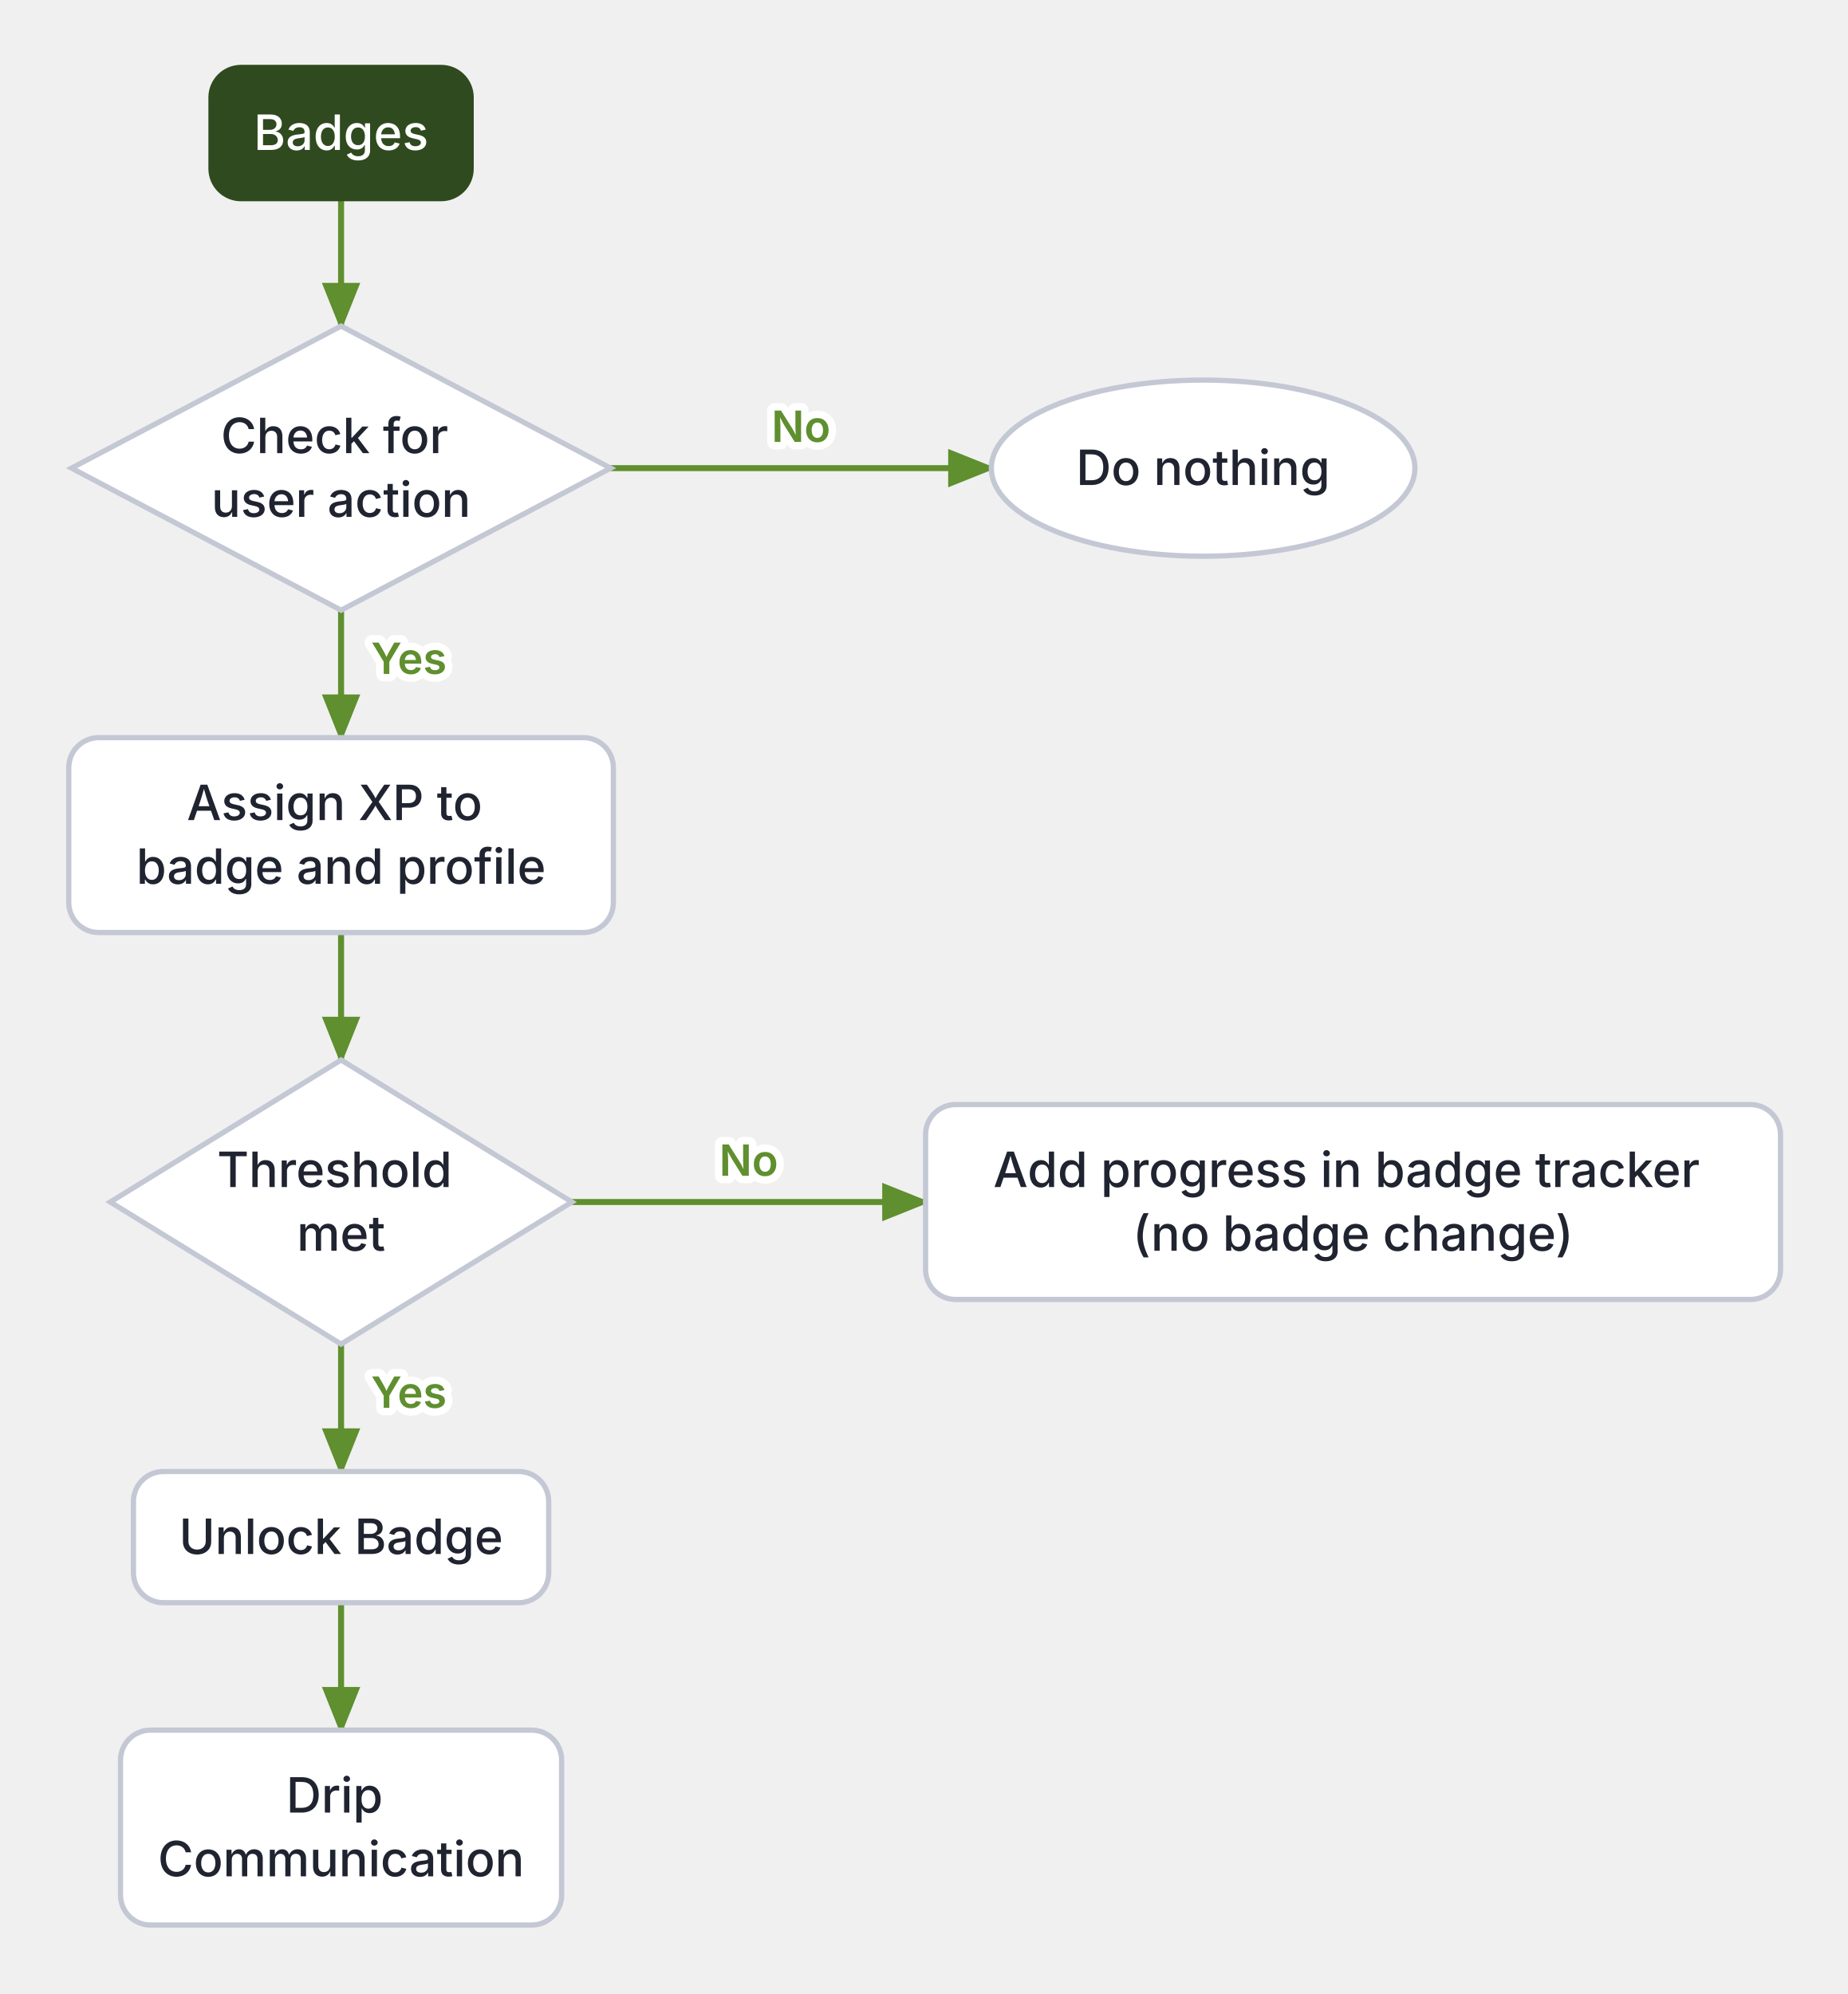
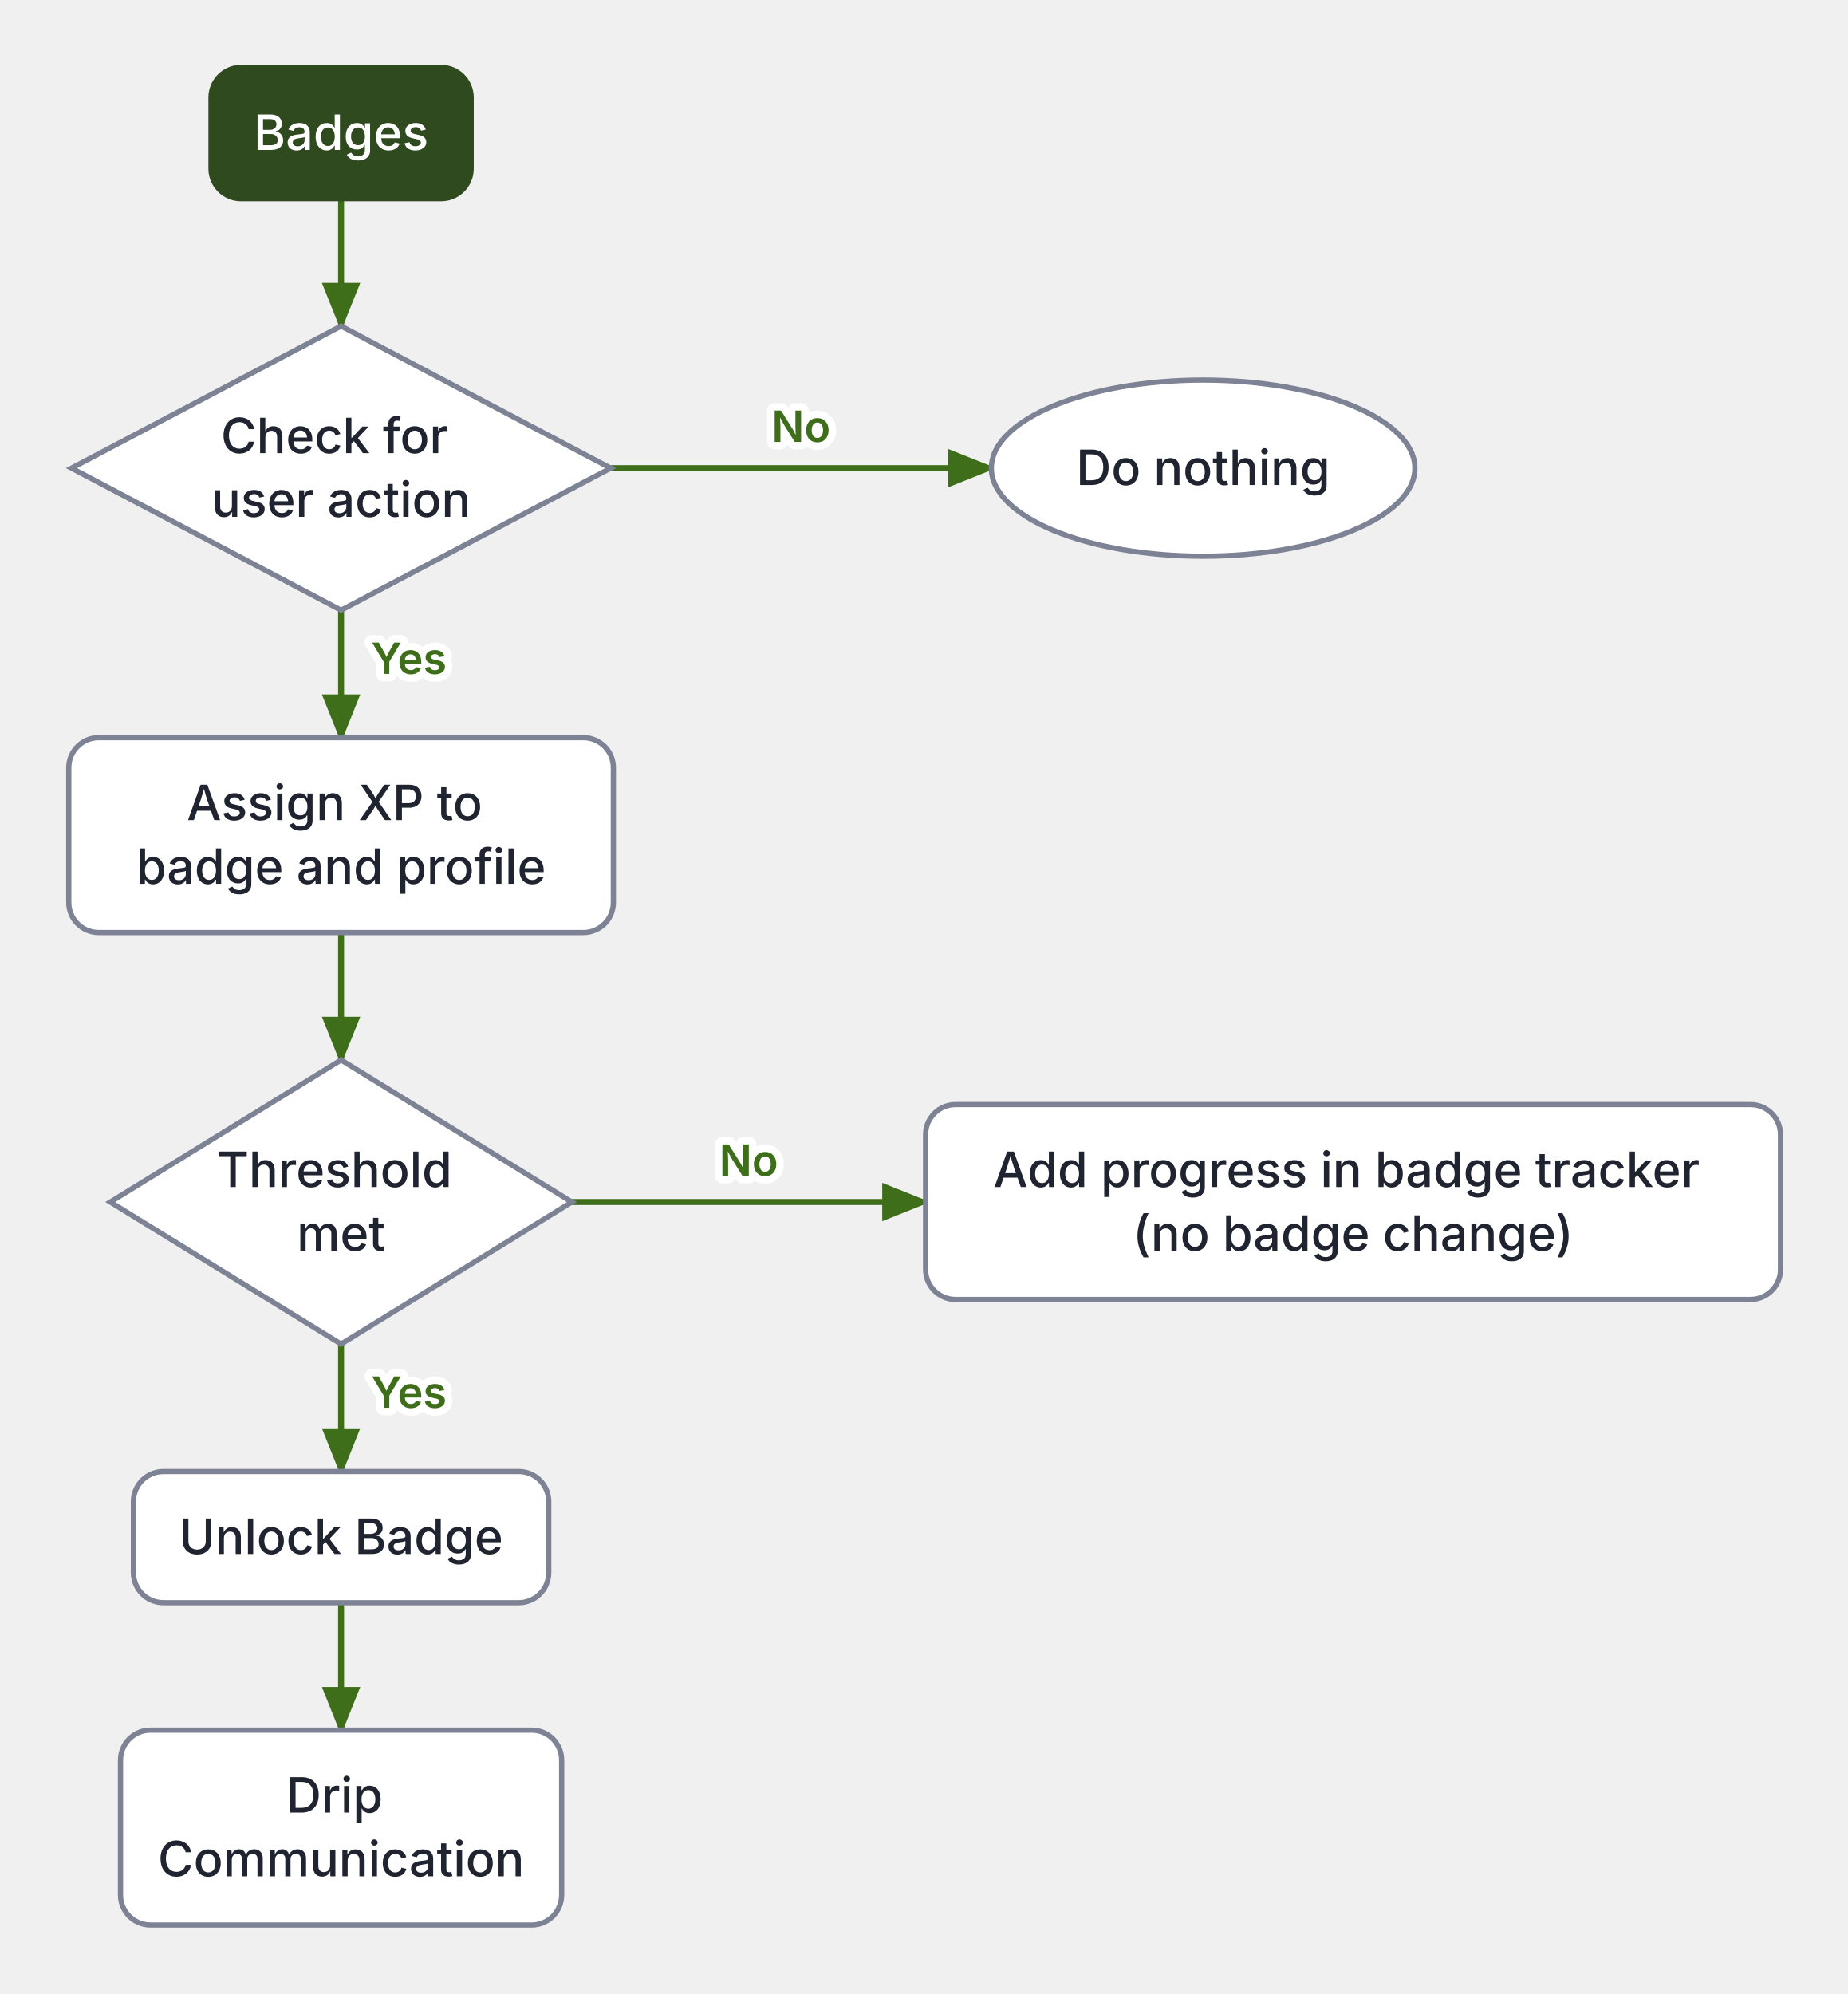
<svg xmlns="http://www.w3.org/2000/svg" viewBox="59 12 493 532" width="493" height="532" font-family="Inter, ui-sans-serif, system-ui, -apple-system, Segoe UI, Helvetica, Arial, sans-serif">
  <defs>
    <marker id="ar" viewBox="0 0 10 10" refX="9" refY="5" markerWidth="8" markerHeight="8" orient="auto-start-reverse">
-       <path d="M0,1 L10,5 L0,9 z" fill="#5f8f2e" />
+       <path d="M0,1 L10,5 L0,9 z" fill="#3f6e1a" />
    </marker>
  </defs>
-   <path d="M150.0,65.0 L150.0,99.0" fill="none" stroke="#5f8f2e" stroke-width="1.6" stroke-linejoin="round" marker-end="url(#ar)" />
-   <path d="M150.0,174.8 L150.0,208.8" fill="none" stroke="#5f8f2e" stroke-width="1.6" stroke-linejoin="round" marker-end="url(#ar)" />
-   <path d="M150.0,260.8 L150.0,294.8" fill="none" stroke="#5f8f2e" stroke-width="1.6" stroke-linejoin="round" marker-end="url(#ar)" />
-   <path d="M150.0,370.6 L150.0,404.6" fill="none" stroke="#5f8f2e" stroke-width="1.6" stroke-linejoin="round" marker-end="url(#ar)" />
-   <path d="M150.0,439.6 L150.0,473.6" fill="none" stroke="#5f8f2e" stroke-width="1.6" stroke-linejoin="round" marker-end="url(#ar)" />
-   <path d="M221.9,136.9 L323.5,136.9" fill="none" stroke="#5f8f2e" stroke-width="1.6" stroke-linejoin="round" marker-end="url(#ar)" />
-   <path d="M211.6,332.7 L305.9,332.7" fill="none" stroke="#5f8f2e" stroke-width="1.6" stroke-linejoin="round" marker-end="url(#ar)" />
+   <path d="M150.0,65.0 L150.0,99.0" fill="none" stroke="#3f6e1a" stroke-width="1.6" stroke-linejoin="round" marker-end="url(#ar)" />
+   <path d="M150.0,174.8 L150.0,208.8" fill="none" stroke="#3f6e1a" stroke-width="1.6" stroke-linejoin="round" marker-end="url(#ar)" />
+   <path d="M150.0,260.8 L150.0,294.8" fill="none" stroke="#3f6e1a" stroke-width="1.6" stroke-linejoin="round" marker-end="url(#ar)" />
+   <path d="M150.0,370.6 L150.0,404.6" fill="none" stroke="#3f6e1a" stroke-width="1.6" stroke-linejoin="round" marker-end="url(#ar)" />
+   <path d="M150.0,439.6 L150.0,473.6" fill="none" stroke="#3f6e1a" stroke-width="1.6" stroke-linejoin="round" marker-end="url(#ar)" />
+   <path d="M221.9,136.9 L323.5,136.9" fill="none" stroke="#3f6e1a" stroke-width="1.6" stroke-linejoin="round" marker-end="url(#ar)" />
+   <path d="M211.6,332.7 L305.9,332.7" fill="none" stroke="#3f6e1a" stroke-width="1.6" stroke-linejoin="round" marker-end="url(#ar)" />
  <rect x="115.3" y="30.0" width="69.4" height="35" rx="8" fill="#2f4a1f" stroke="#2f4a1f" stroke-width="1.4" />
  <text text-anchor="middle" font-size="13" font-weight="500" fill="#ffffff">
    <tspan x="150" y="52.0">Badges</tspan>
  </text>
-   <polygon points="150,99.0 221.925,136.9 150,174.8 78.075,136.9" fill="#ffffff" stroke="#c3c8d4" stroke-width="1.4" />
+   <polygon points="150,99.0 221.925,136.9 150,174.8 78.075,136.9" fill="#ffffff" stroke="#7d8394" stroke-width="1.4" />
  <text text-anchor="middle" font-size="13" font-weight="500" fill="#1f2430">
    <tspan x="150" y="132.9">Check for</tspan>
    <tspan x="150" y="149.9">user action</tspan>
  </text>
-   <rect x="77.35" y="208.8" width="145.3" height="52" rx="8" fill="#ffffff" stroke="#c3c8d4" stroke-width="1.4" />
+   <rect x="77.35" y="208.8" width="145.3" height="52" rx="8" fill="#ffffff" stroke="#7d8394" stroke-width="1.4" />
  <text text-anchor="middle" font-size="13" font-weight="500" fill="#1f2430">
    <tspan x="150" y="230.8">Assign XP to</tspan>
    <tspan x="150" y="247.8">badge and profile</tspan>
  </text>
-   <polygon points="150,294.8 211.575,332.7 150,370.6 88.425,332.7" fill="#ffffff" stroke="#c3c8d4" stroke-width="1.4" />
+   <polygon points="150,294.8 211.575,332.7 150,370.6 88.425,332.7" fill="#ffffff" stroke="#7d8394" stroke-width="1.4" />
  <text text-anchor="middle" font-size="13" font-weight="500" fill="#1f2430">
    <tspan x="150" y="328.7">Threshold</tspan>
    <tspan x="150" y="345.7">met</tspan>
  </text>
-   <rect x="94.6" y="404.6" width="110.8" height="35" rx="8" fill="#ffffff" stroke="#c3c8d4" stroke-width="1.4" />
+   <rect x="94.6" y="404.6" width="110.8" height="35" rx="8" fill="#ffffff" stroke="#7d8394" stroke-width="1.4" />
  <text text-anchor="middle" font-size="13" font-weight="500" fill="#1f2430">
    <tspan x="150" y="426.6">Unlock Badge</tspan>
  </text>
-   <rect x="91.15" y="473.6" width="117.7" height="52" rx="8" fill="#ffffff" stroke="#c3c8d4" stroke-width="1.4" />
+   <rect x="91.15" y="473.6" width="117.7" height="52" rx="8" fill="#ffffff" stroke="#7d8394" stroke-width="1.4" />
  <text text-anchor="middle" font-size="13" font-weight="500" fill="#1f2430">
    <tspan x="150" y="495.6">Drip</tspan>
    <tspan x="150" y="512.6">Communication</tspan>
  </text>
-   <ellipse cx="380" cy="136.9" rx="56.5" ry="23.5" fill="#ffffff" stroke="#c3c8d4" stroke-width="1.4" />
+   <ellipse cx="380" cy="136.9" rx="56.5" ry="23.5" fill="#ffffff" stroke="#7d8394" stroke-width="1.4" />
  <text text-anchor="middle" font-size="13" font-weight="500" fill="#1f2430">
    <tspan x="380" y="141.4">Do nothing</tspan>
  </text>
-   <rect x="305.95" y="306.7" width="228.1" height="52" rx="8" fill="#ffffff" stroke="#c3c8d4" stroke-width="1.4" />
+   <rect x="305.95" y="306.7" width="228.1" height="52" rx="8" fill="#ffffff" stroke="#7d8394" stroke-width="1.4" />
  <text text-anchor="middle" font-size="13" font-weight="500" fill="#1f2430">
    <tspan x="420" y="328.7">Add progress in badge tracker</tspan>
    <tspan x="420" y="345.7">(no badge change)</tspan>
  </text>
  <text text-anchor="start" font-size="11.5" font-weight="600" fill="none" stroke="#ffffff" stroke-width="4" stroke-linejoin="round">
    <tspan x="158.0" y="191.8">Yes</tspan>
  </text>
-   <text text-anchor="start" font-size="11.5" font-weight="600" fill="#5f8f2e">
+   <text text-anchor="start" font-size="11.5" font-weight="600" fill="#3f6e1a">
    <tspan x="158.0" y="191.8">Yes</tspan>
  </text>
  <text text-anchor="start" font-size="11.5" font-weight="600" fill="none" stroke="#ffffff" stroke-width="4" stroke-linejoin="round">
    <tspan x="158.0" y="387.6">Yes</tspan>
  </text>
-   <text text-anchor="start" font-size="11.5" font-weight="600" fill="#5f8f2e">
+   <text text-anchor="start" font-size="11.5" font-weight="600" fill="#3f6e1a">
    <tspan x="158.0" y="387.6">Yes</tspan>
  </text>
  <text text-anchor="middle" font-size="11.5" font-weight="600" fill="none" stroke="#ffffff" stroke-width="4" stroke-linejoin="round">
    <tspan x="272.712" y="129.9">No</tspan>
  </text>
-   <text text-anchor="middle" font-size="11.5" font-weight="600" fill="#5f8f2e">
+   <text text-anchor="middle" font-size="11.5" font-weight="600" fill="#3f6e1a">
    <tspan x="272.712" y="129.9">No</tspan>
  </text>
  <text text-anchor="middle" font-size="11.5" font-weight="600" fill="none" stroke="#ffffff" stroke-width="4" stroke-linejoin="round">
    <tspan x="258.762" y="325.7">No</tspan>
  </text>
-   <text text-anchor="middle" font-size="11.5" font-weight="600" fill="#5f8f2e">
+   <text text-anchor="middle" font-size="11.5" font-weight="600" fill="#3f6e1a">
    <tspan x="258.762" y="325.7">No</tspan>
  </text>
</svg>
